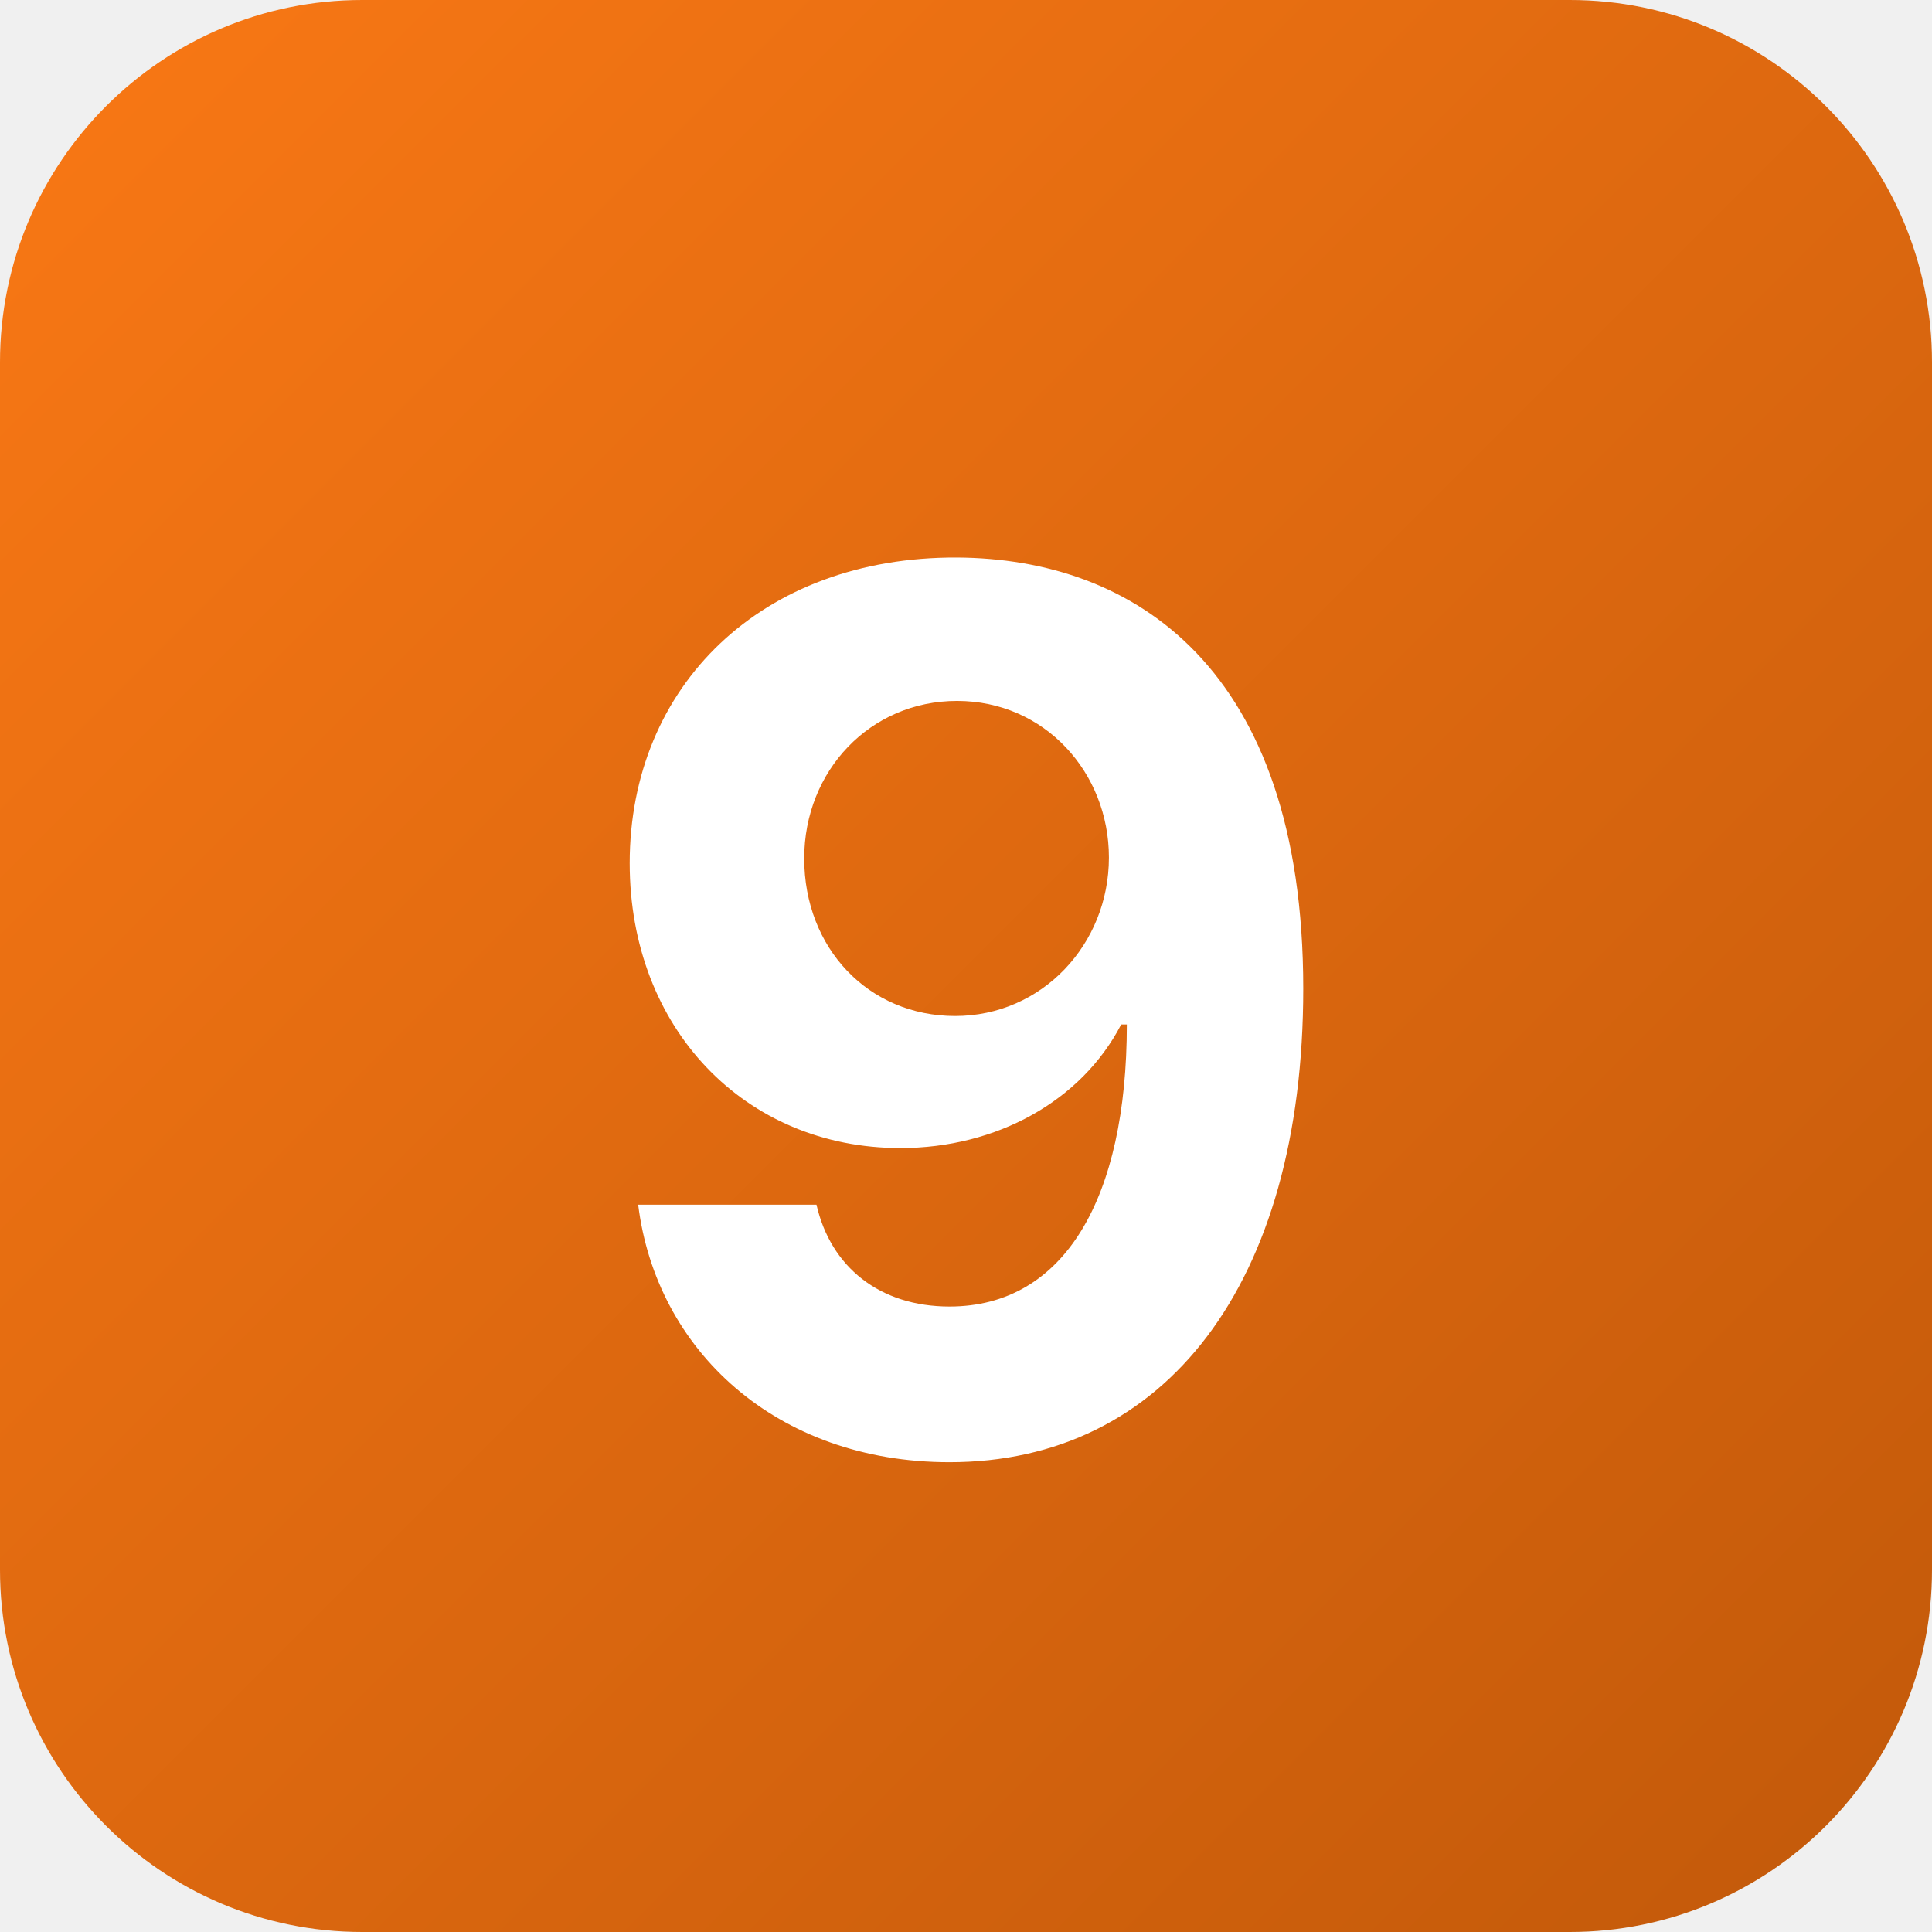
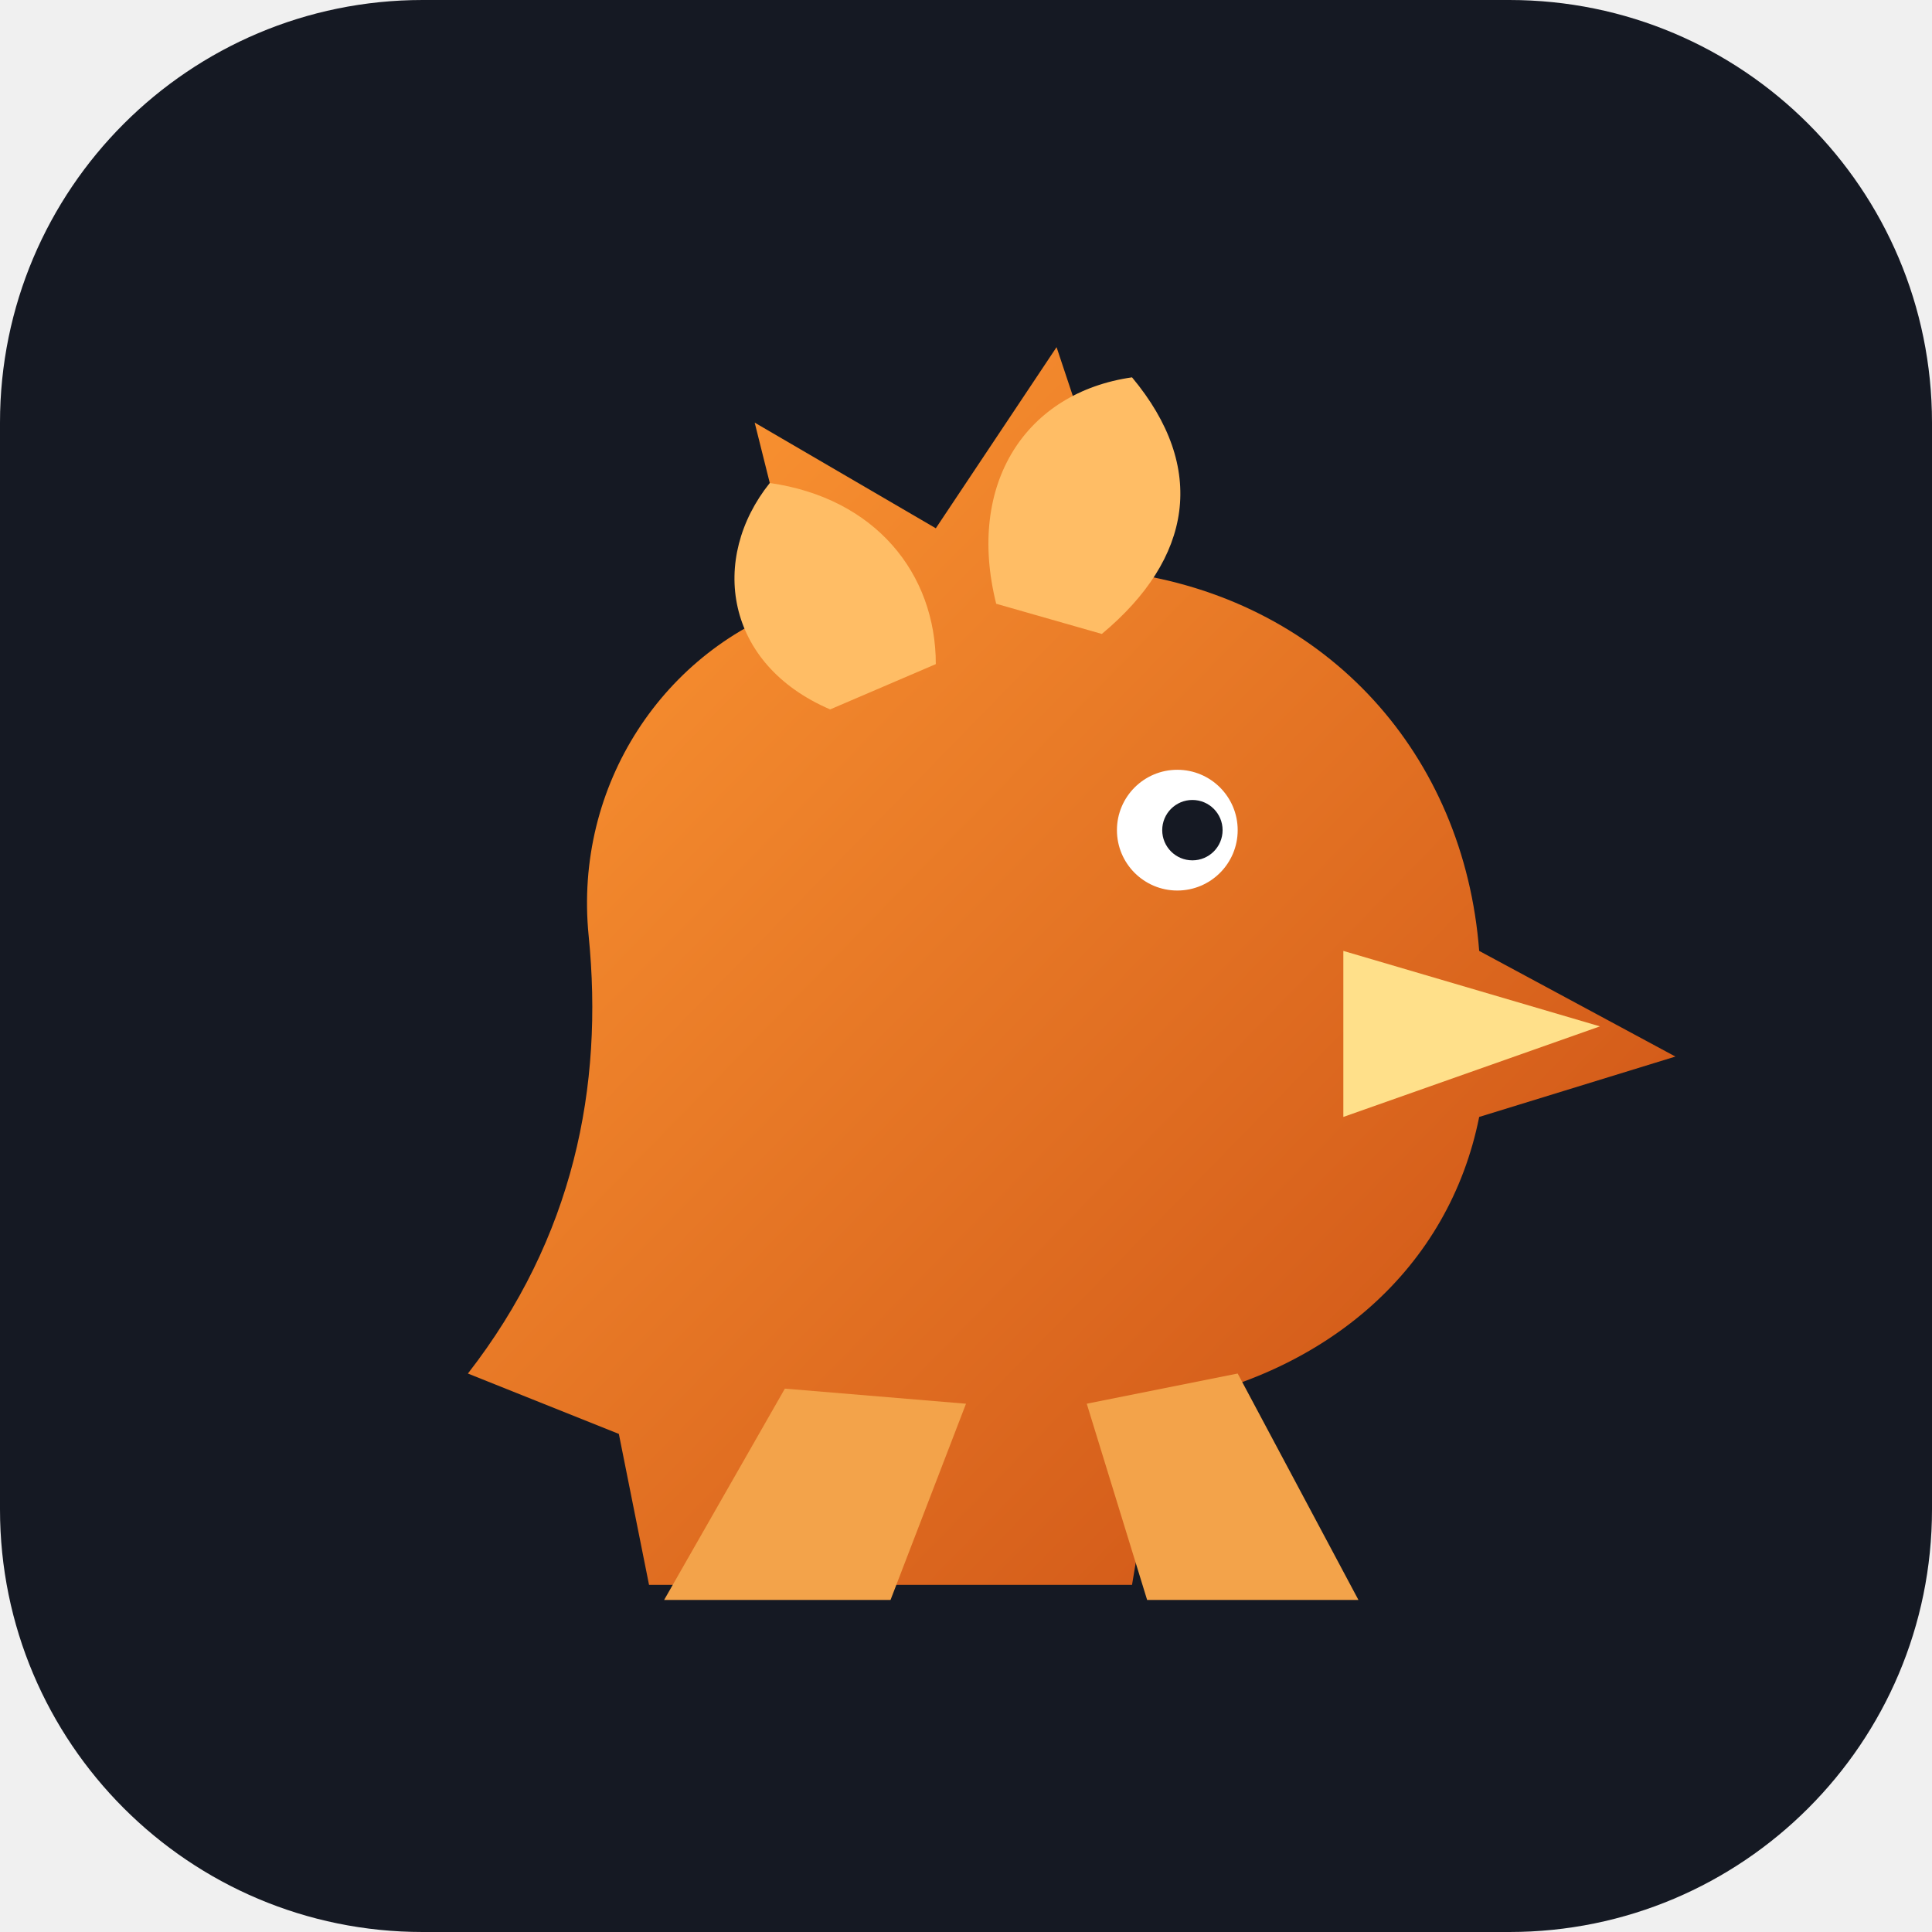
- <svg xmlns="http://www.w3.org/2000/svg" width="32" height="32" viewBox="0 0 32 32" fill="none">
-   <rect width="32" height="32" rx="6" fill="url(#gradient)" />
-   <text x="16" y="24" font-family="system-ui, -apple-system, sans-serif" font-size="20" font-weight="700" fill="white" text-anchor="middle">9</text>
+ <svg xmlns="http://www.w3.org/2000/svg" viewBox="0 0 128 128" role="img" aria-label="Khoorooth Router rooster logo">
  <defs>
-     <linearGradient id="gradient" x1="0" y1="0" x2="32" y2="32" gradientUnits="userSpaceOnUse">
-       <stop stop-color="#f97815" />
-       <stop offset="1" stop-color="#c2590a" />
+     <linearGradient id="bg" x1="0" y1="0" x2="1" y2="1">
+       <stop stop-color="#ff9b35" />
+       <stop offset="1" stop-color="#c94c13" />
    </linearGradient>
  </defs>
+   <rect width="128" height="128" rx="28" fill="#151923" />
+   <path d="M31 91c7-9 9-19 8-29-1-10 5-19 14-22l-3-12 12 7 8-12 5 15c13 2 22 12 23 25l13 7-13 4c-2 10-10 17-21 19l-2 12H43l-2-10z" fill="url(#bg)" />
+   <path d="M55 47c-7-3-8-10-4-15 7 1 11 6 11 12M66 40c-2-8 2-14 9-15 5 6 4 12-2 17" fill="#ffbd65" />
+   <circle cx="78" cy="55" r="4" fill="#fff" />
+   <circle cx="79" cy="55" r="2" fill="#151923" />
+   <path d="M89 63l17 5-17 6z" fill="#ffe08a" />
+   <path d="M52 92l-8 14h15l5-13m8 0 4 13h14l-8-15" fill="#f3a34a" />
</svg>
